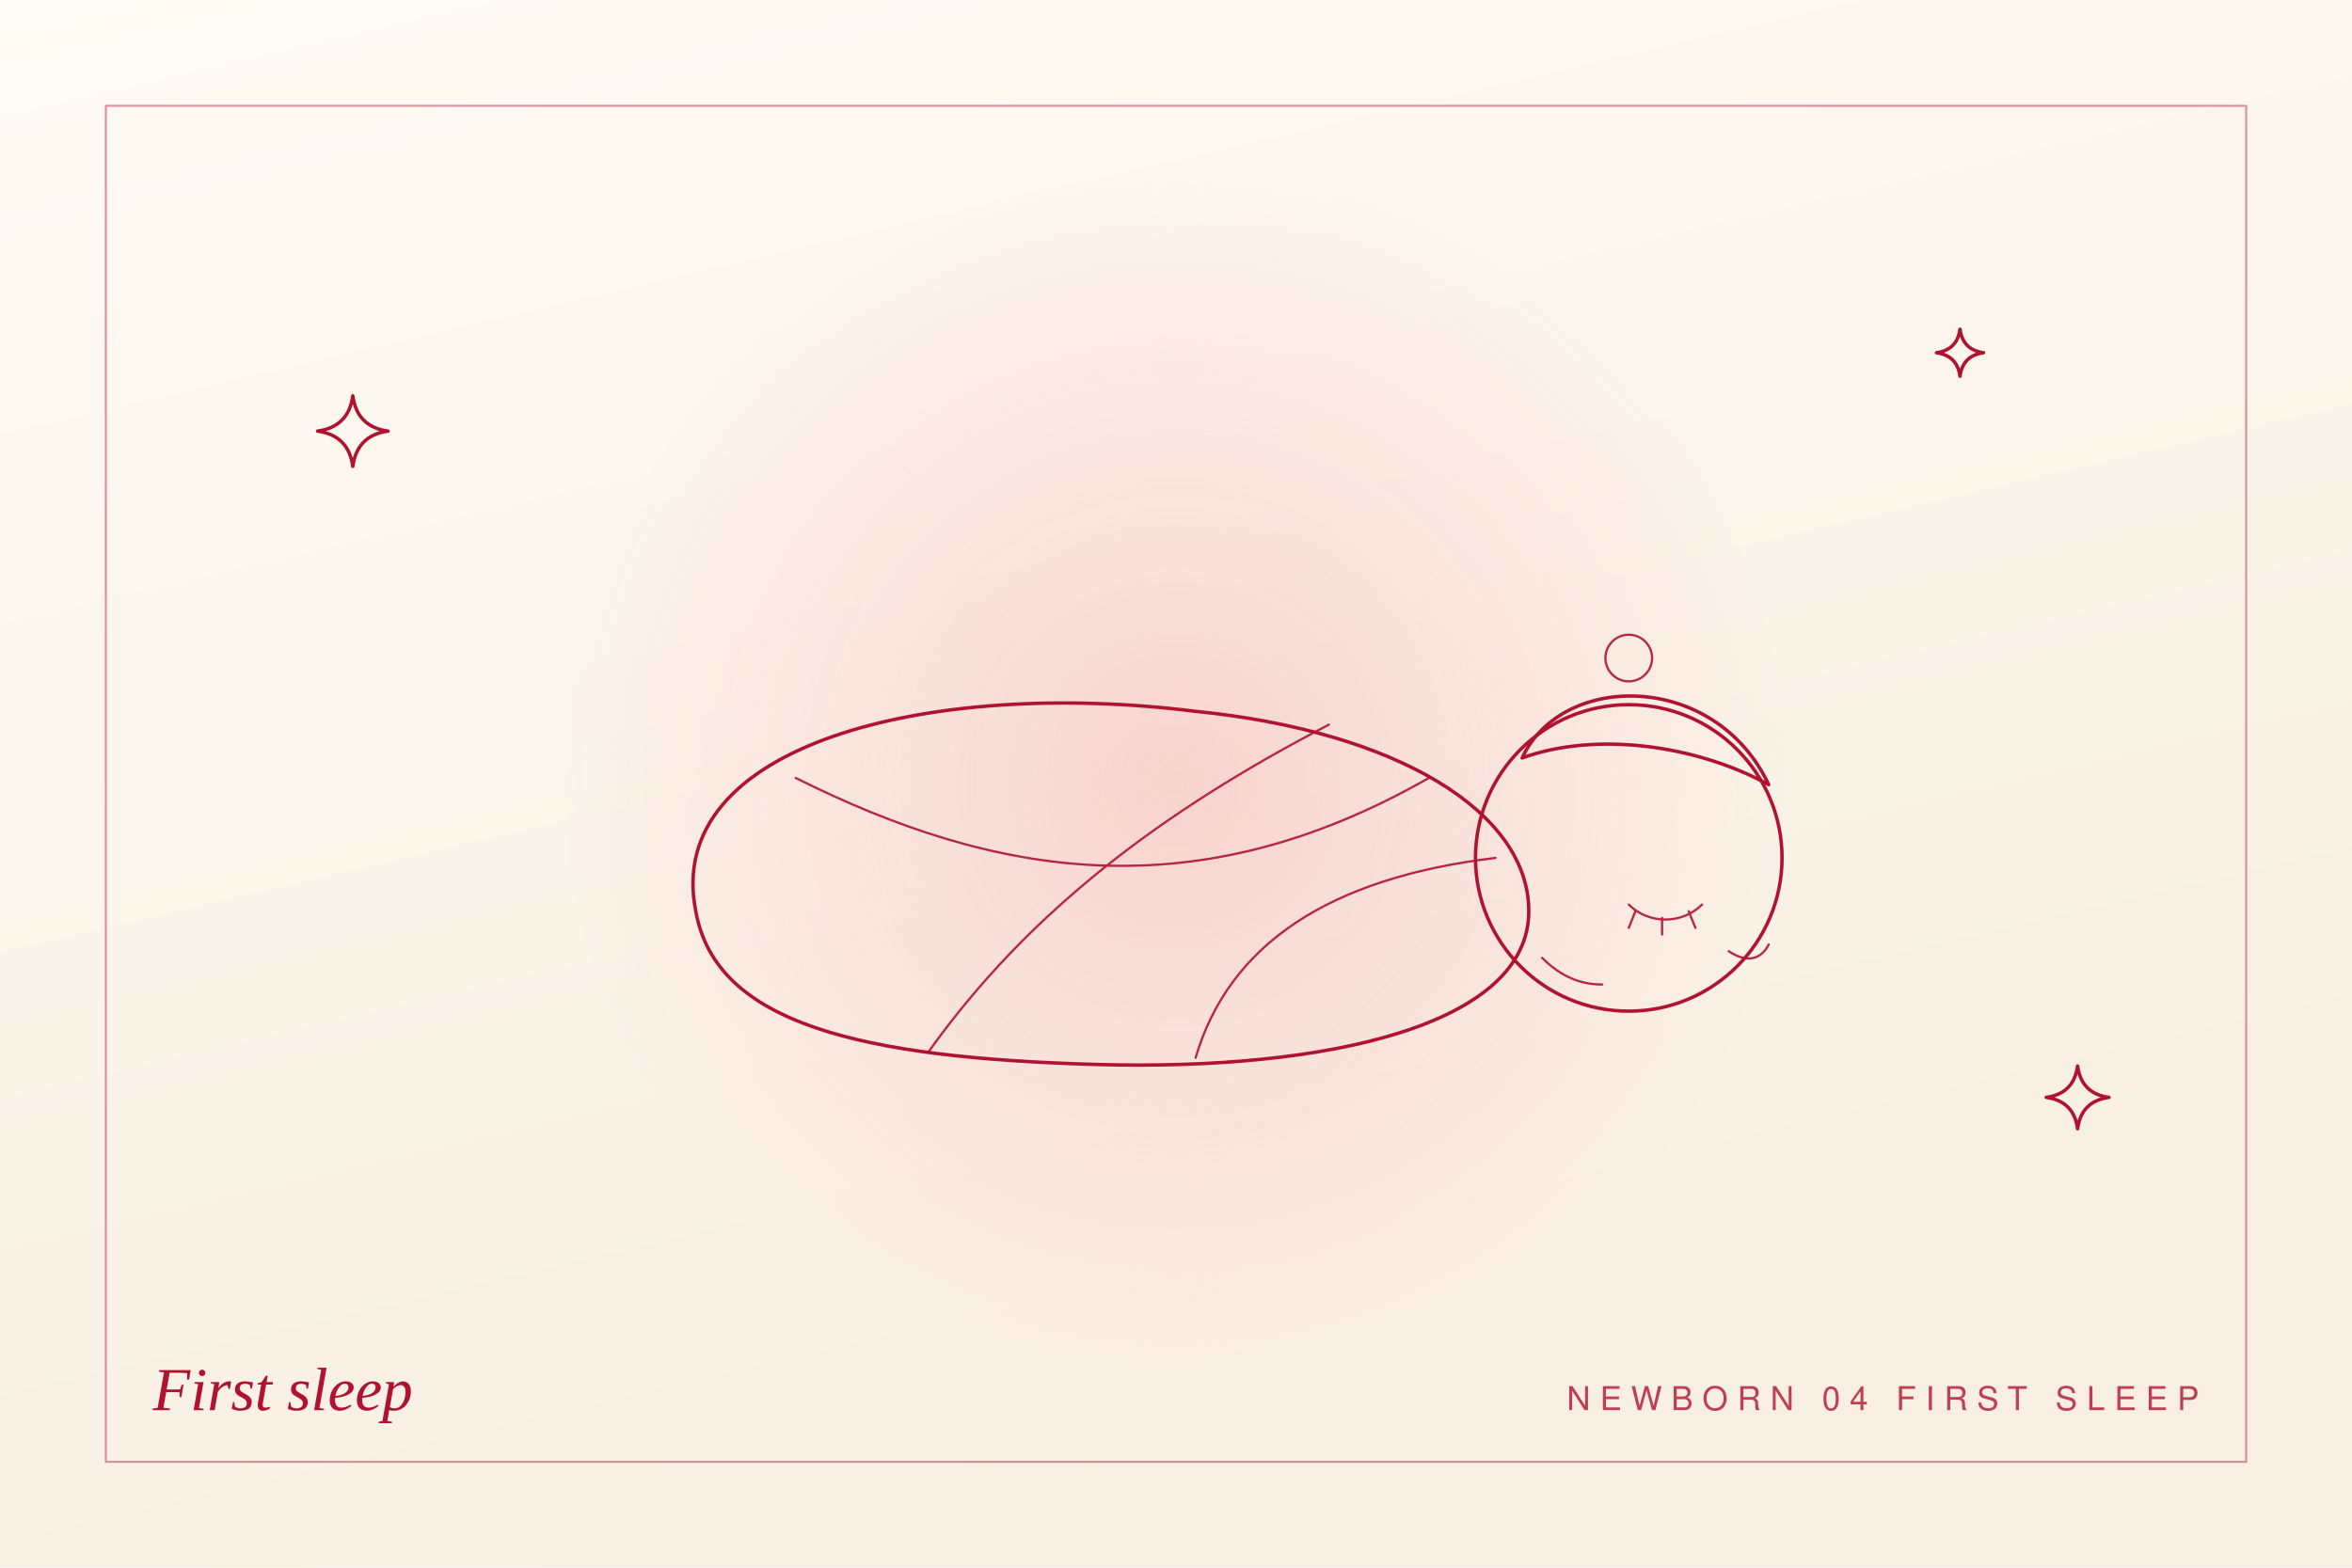
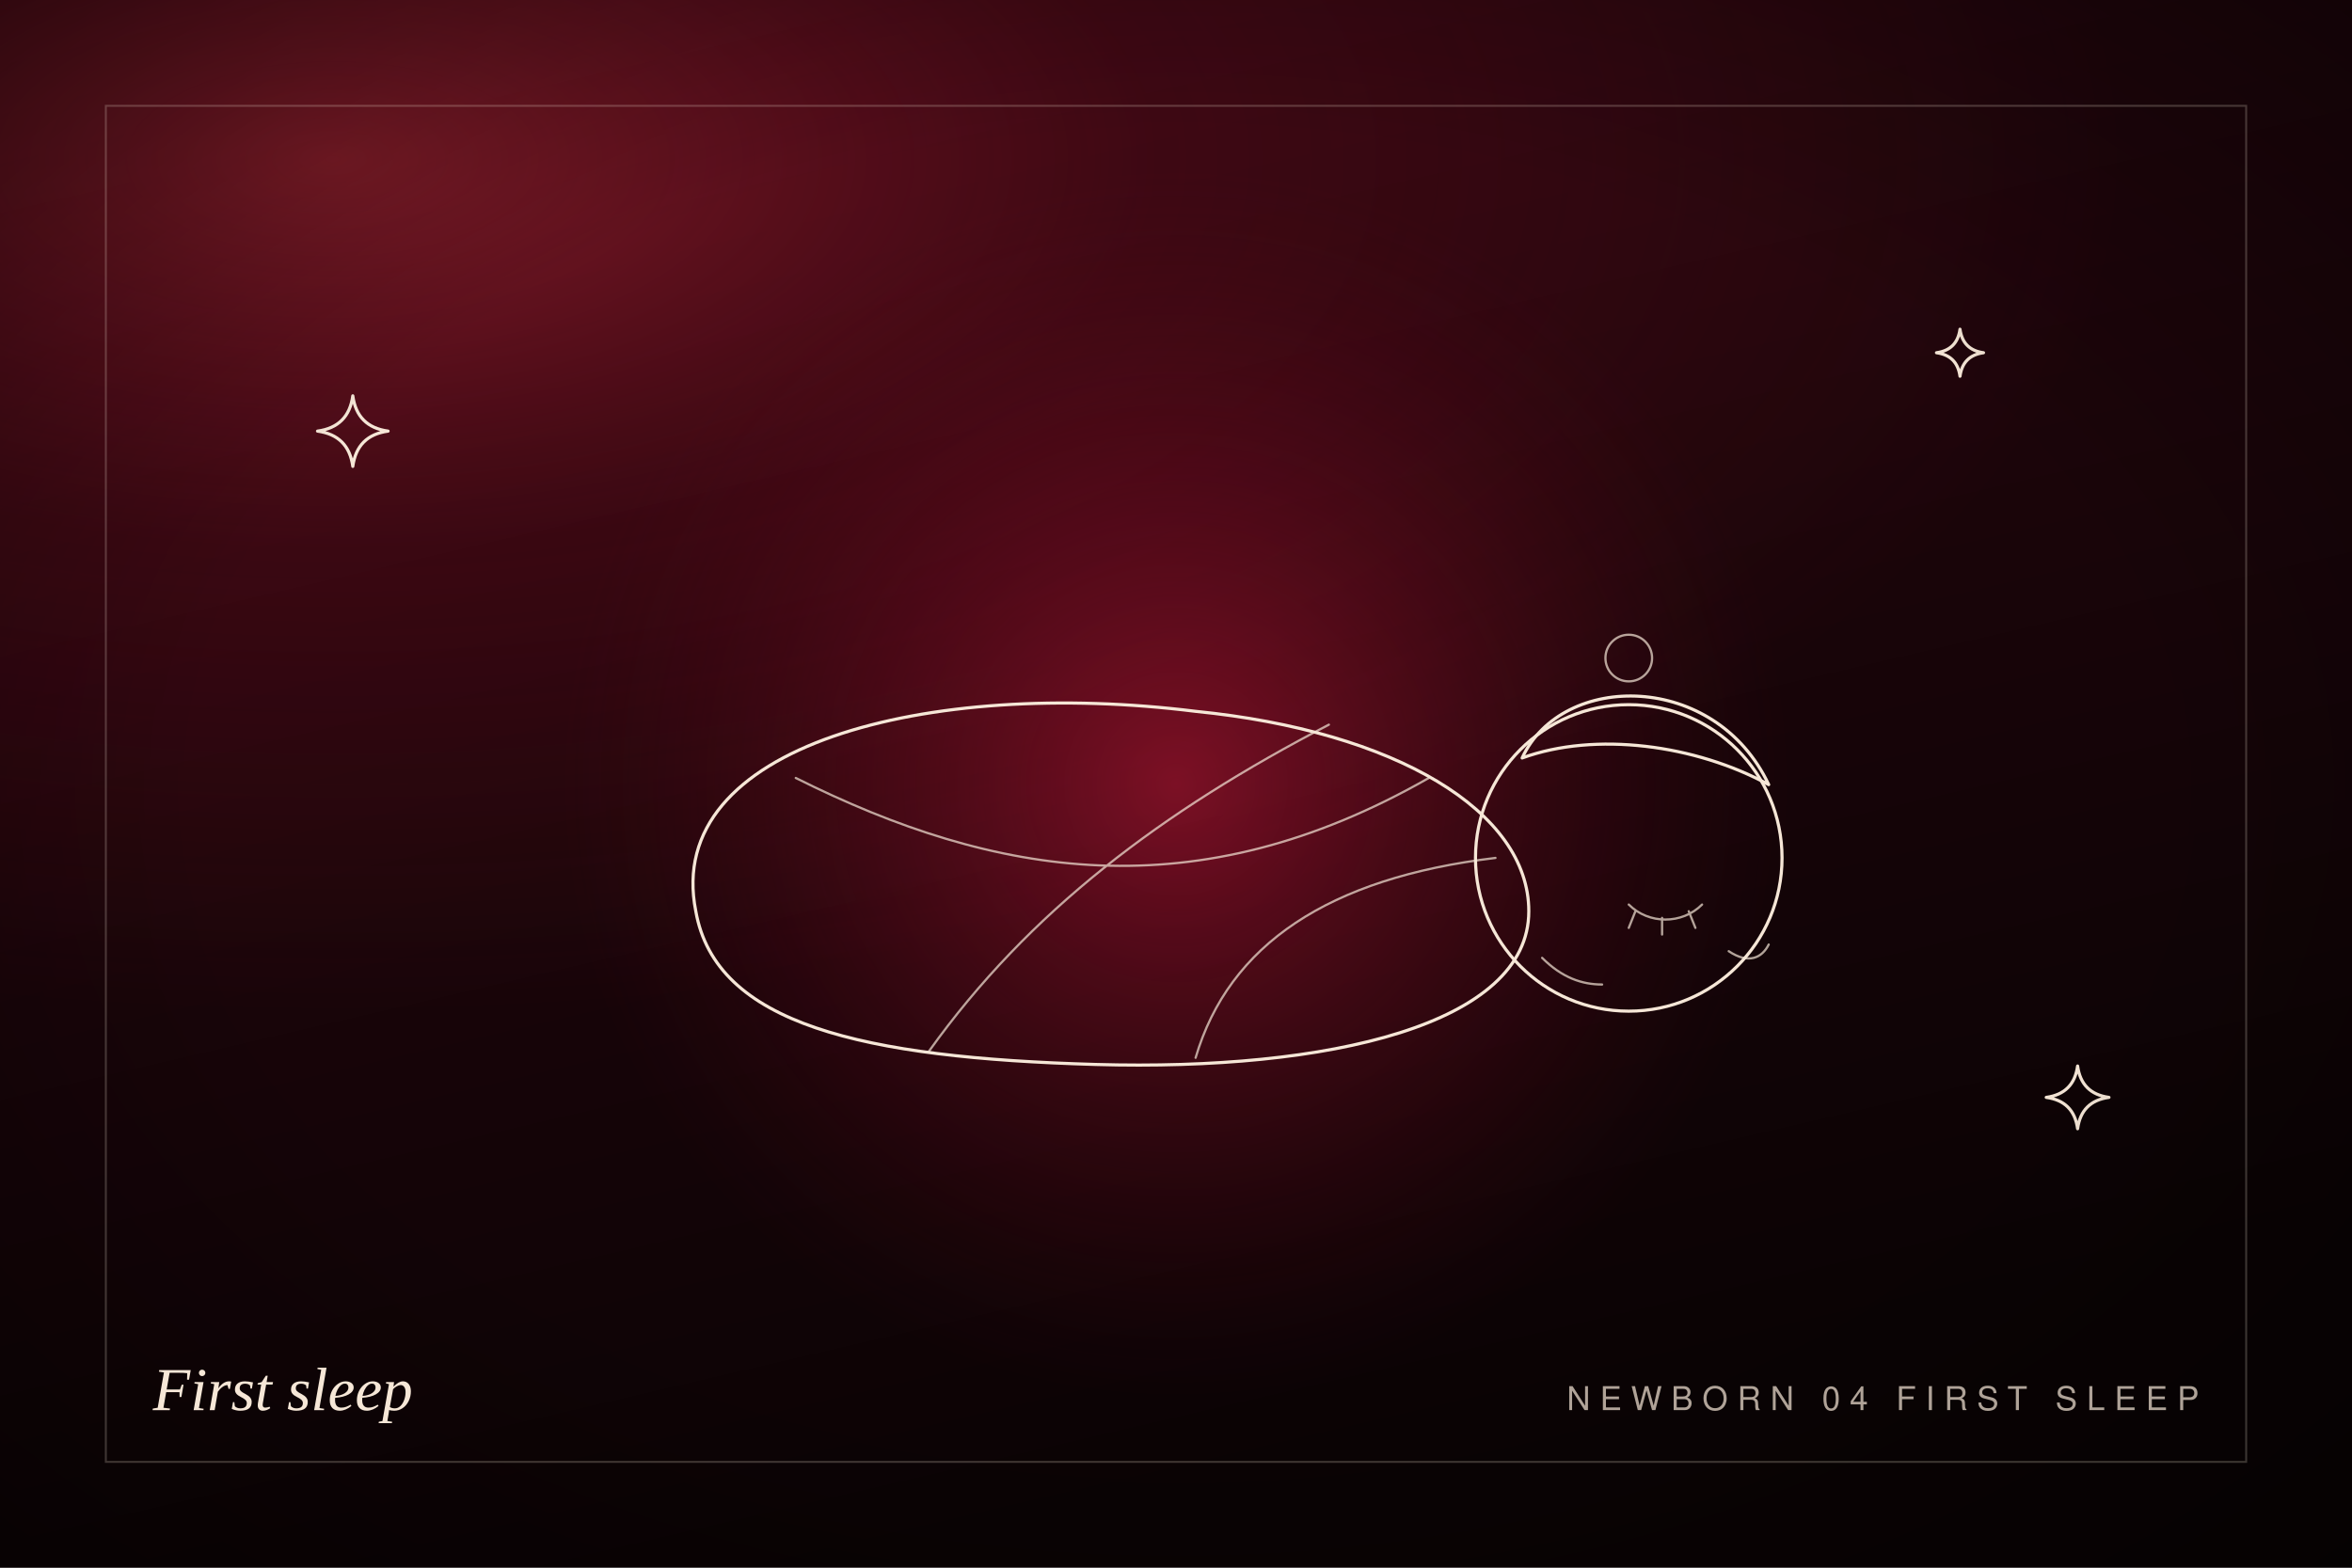
<svg xmlns="http://www.w3.org/2000/svg" viewBox="0 0 1200 800" width="1200" height="800">
  <defs>
    <linearGradient id="bg" x1="0" y1="0" x2=".35" y2="1">
-       <stop offset="0" stop-color="#FFFBF4" />
-       <stop offset="1" stop-color="#F8EFE2" />
+       <stop offset="0" stop-color="#2E0710" />
+       <stop offset="1" stop-color="#0A0304" />
    </linearGradient>
    <radialGradient id="disc">
-       <stop offset="0" stop-color="#F6C4C2" stop-opacity=".7" />
-       <stop offset=".7" stop-color="#F8D8D5" stop-opacity=".4" />
-       <stop offset="1" stop-color="#F8D8D5" stop-opacity="0" />
+       <stop offset="0" stop-color="#C8183A" stop-opacity=".55" />
+       <stop offset=".55" stop-color="#8E0F28" stop-opacity=".25" />
+       <stop offset="1" stop-color="#5A0716" stop-opacity="0" />
    </radialGradient>
    <radialGradient id="glow">
-       <stop offset="0" stop-color="#FFB38F" stop-opacity=".8" />
-       <stop offset=".45" stop-color="#FFD2B8" stop-opacity=".4" />
-       <stop offset="1" stop-color="#FFE9DC" stop-opacity="0" />
+       <stop offset="0" stop-color="#FFB070" stop-opacity=".95" />
+       <stop offset=".3" stop-color="#FF5A3C" stop-opacity=".45" />
+       <stop offset="1" stop-color="#B0122F" stop-opacity="0" />
+     </radialGradient>
+     <radialGradient id="leak">
+       <stop offset="0" stop-color="#FF3B4E" stop-opacity=".42" />
+       <stop offset=".45" stop-color="#B0122F" stop-opacity=".18" />
+       <stop offset="1" stop-color="#B0122F" stop-opacity="0" />
+     </radialGradient>
+     <radialGradient id="vig" cx=".5" cy=".5" r=".75">
+       <stop offset=".55" stop-color="#000" stop-opacity="0" />
+       <stop offset="1" stop-color="#000" stop-opacity=".55" />
    </radialGradient>
    <style>
- .l{fill:none;stroke:#B0122F;stroke-width:1.75;stroke-linecap:round;stroke-linejoin:round;vector-effect:non-scaling-stroke;animation:draw 2.8s cubic-bezier(.65,0,.25,1) both}
- .t{stroke-width:1.15;stroke-opacity:.9}
- .f{fill:#B0122F}
- .tx{fill:#B0122F;font-family:Helvetica,Arial,sans-serif}
+ .l{fill:none;stroke:#F6E7D7;stroke-width:1.6;stroke-linecap:round;stroke-linejoin:round;vector-effect:non-scaling-stroke;animation:draw 2.8s cubic-bezier(.65,0,.25,1) both}
+ .t{stroke-width:1.15;stroke-opacity:0.7}
+ .f{fill:#FF4D66}
+ .tx{fill:#F6E7D7;font-family:Helvetica,Arial,sans-serif}
+ .fl .l{stroke:#FFC38A}
.fl{transform-box:fill-box;transform-origin:50% 100%;animation:flick 2.4s ease-in-out infinite alternate}
@keyframes draw{from{stroke-dasharray:1;stroke-dashoffset:1}to{stroke-dasharray:1;stroke-dashoffset:0}}
@keyframes flick{0%{transform:scale(1,1)}35%{transform:scale(.94,1.08)}70%{transform:scale(1.04,.95)}100%{transform:scale(.97,1.05)}}
@media (prefers-reduced-motion:reduce){.l,.fl{animation:none}}
</style>
  </defs>
  <rect width="1200" height="800" fill="url(#bg)" />
+   <ellipse cx="180" cy="80" rx="900" ry="440" fill="url(#leak)" />
  <circle cx="600" cy="400" r="312" fill="url(#disc)" />
  <g transform="translate(576 448) scale(1.7)">
    <path class="l" style="animation-delay:0.15s" pathLength="1" d="M-130,10 C-140,-40 -60,-60 20,-50 C80,-44 120,-20 120,10 C120,44 60,58 -10,56 C-80,54 -124,44 -130,10 Z" />
    <path class="l t" style="animation-delay:0.18s" pathLength="1" d="M-100,-30 C-40,0 20,10 90,-30 M-60,52 C-30,10 10,-20 60,-46 M20,54 C30,20 60,0 110,-6" />
    <circle class="l" style="animation-delay:0.22s" pathLength="1" cx="150" cy="-6" r="46" />
    <path class="l" style="animation-delay:0.26s" pathLength="1" d="M118,-36 C130,-62 176,-62 192,-28 C170,-40 140,-44 118,-36 Z" />
    <circle class="l t" style="animation-delay:0.29s" pathLength="1" cx="150" cy="-66" r="7" />
    <path class="l t" style="animation-delay:0.33s" pathLength="1" d="M150,8 C156,14 166,14 172,8 M152,10 L150,15 M160,12 L160,17 M168,10 L170,15" />
    <path class="l t" style="animation-delay:0.36s" pathLength="1" d="M180,22 C186,26 190,24 192,20" />
    <path class="l t" style="animation-delay:0.40s" pathLength="1" d="M124,24 C130,30 136,32 142,32" />
  </g>
  <g transform="translate(600 400) scale(1)">
    <path class="l" style="animation-delay:0.43s" pathLength="1" d="M-420,-198 Q-417.84,-182.16 -402,-180 Q-417.84,-177.84 -420,-162 Q-422.16,-177.84 -438,-180 Q-422.16,-182.16 -420,-198 Z" />
    <path class="l" style="animation-delay:0.47s" pathLength="1" d="M400,-232 Q401.44,-221.44 412,-220 Q401.44,-218.56 400,-208 Q398.56,-218.56 388,-220 Q398.56,-221.44 400,-232 Z" />
    <path class="l" style="animation-delay:0.50s" pathLength="1" d="M460,144 Q461.92,158.08 476,160 Q461.92,161.92 460,176 Q458.08,161.92 444,160 Q458.08,158.08 460,144 Z" />
  </g>
-   <rect x="54" y="54" width="1092" height="692" fill="none" stroke="#B0122F" stroke-opacity=".45" stroke-width="1" vector-effect="non-scaling-stroke" />
-   <g fill="#B0122F" font-family="Georgia, 'Times New Roman', serif">
+   <rect width="1200" height="800" fill="url(#vig)" />
+   <rect x="54" y="54" width="1092" height="692" fill="none" stroke="#F6E7D7" stroke-opacity="0.22" stroke-width="1" vector-effect="non-scaling-stroke" />
+   <g fill="#F6E7D7" font-family="Georgia, 'Times New Roman', serif">
    <text x="78" y="719.6" font-size="31.2" font-style="italic">First sleep</text>
-     <text x="1122" y="719.6" font-size="16.8" letter-spacing="4.8" text-anchor="end" opacity=".8" font-family="Helvetica, Arial, sans-serif">NEWBORN 04 FIRST SLEEP</text>
+     <text x="1122" y="719.6" font-size="16.8" letter-spacing="4.8" text-anchor="end" opacity=".7" font-family="Helvetica, Arial, sans-serif">NEWBORN 04 FIRST SLEEP</text>
  </g>
</svg>
